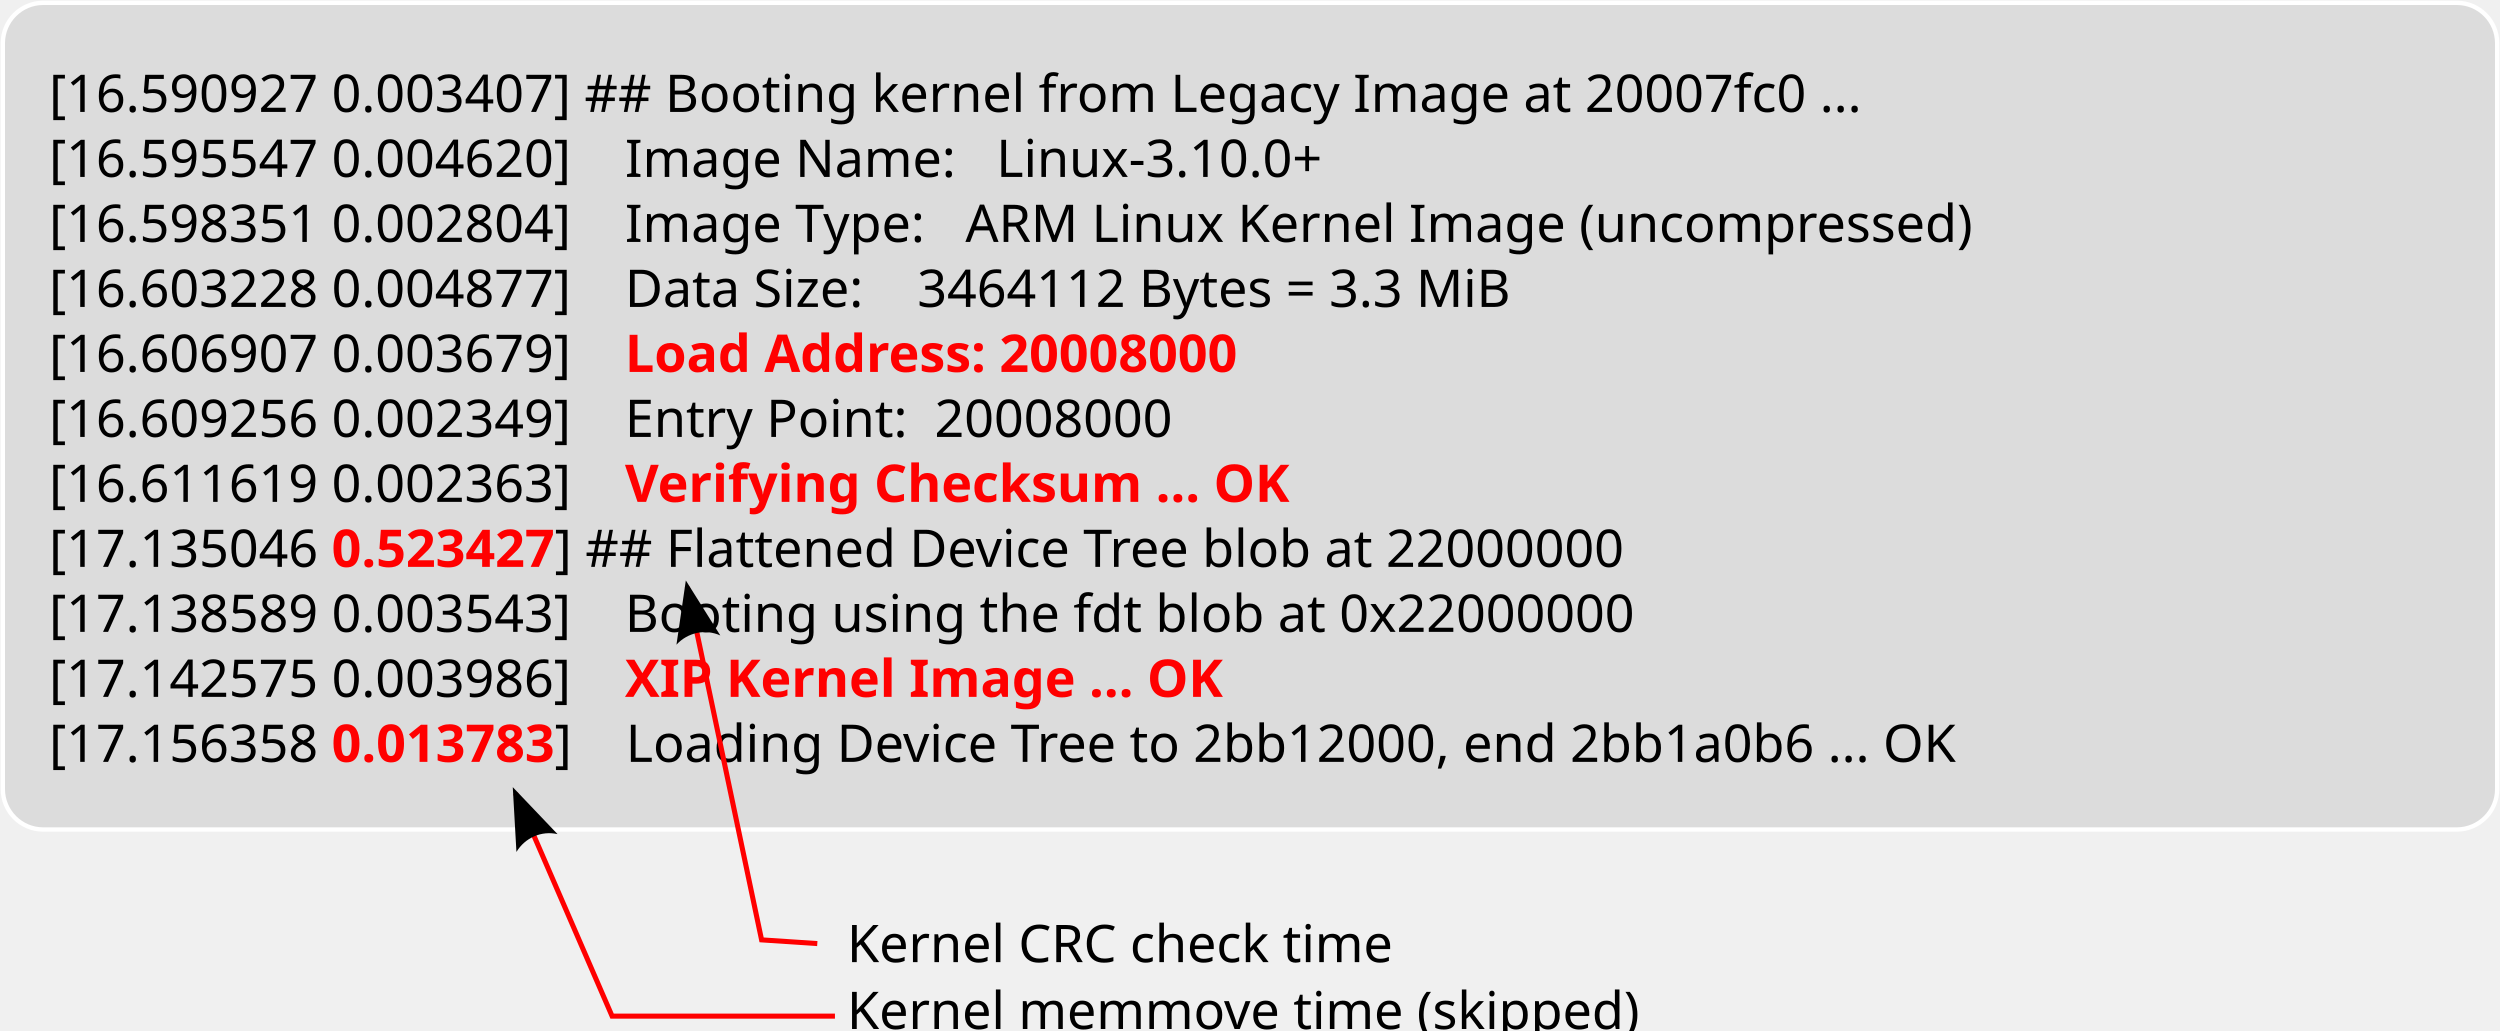
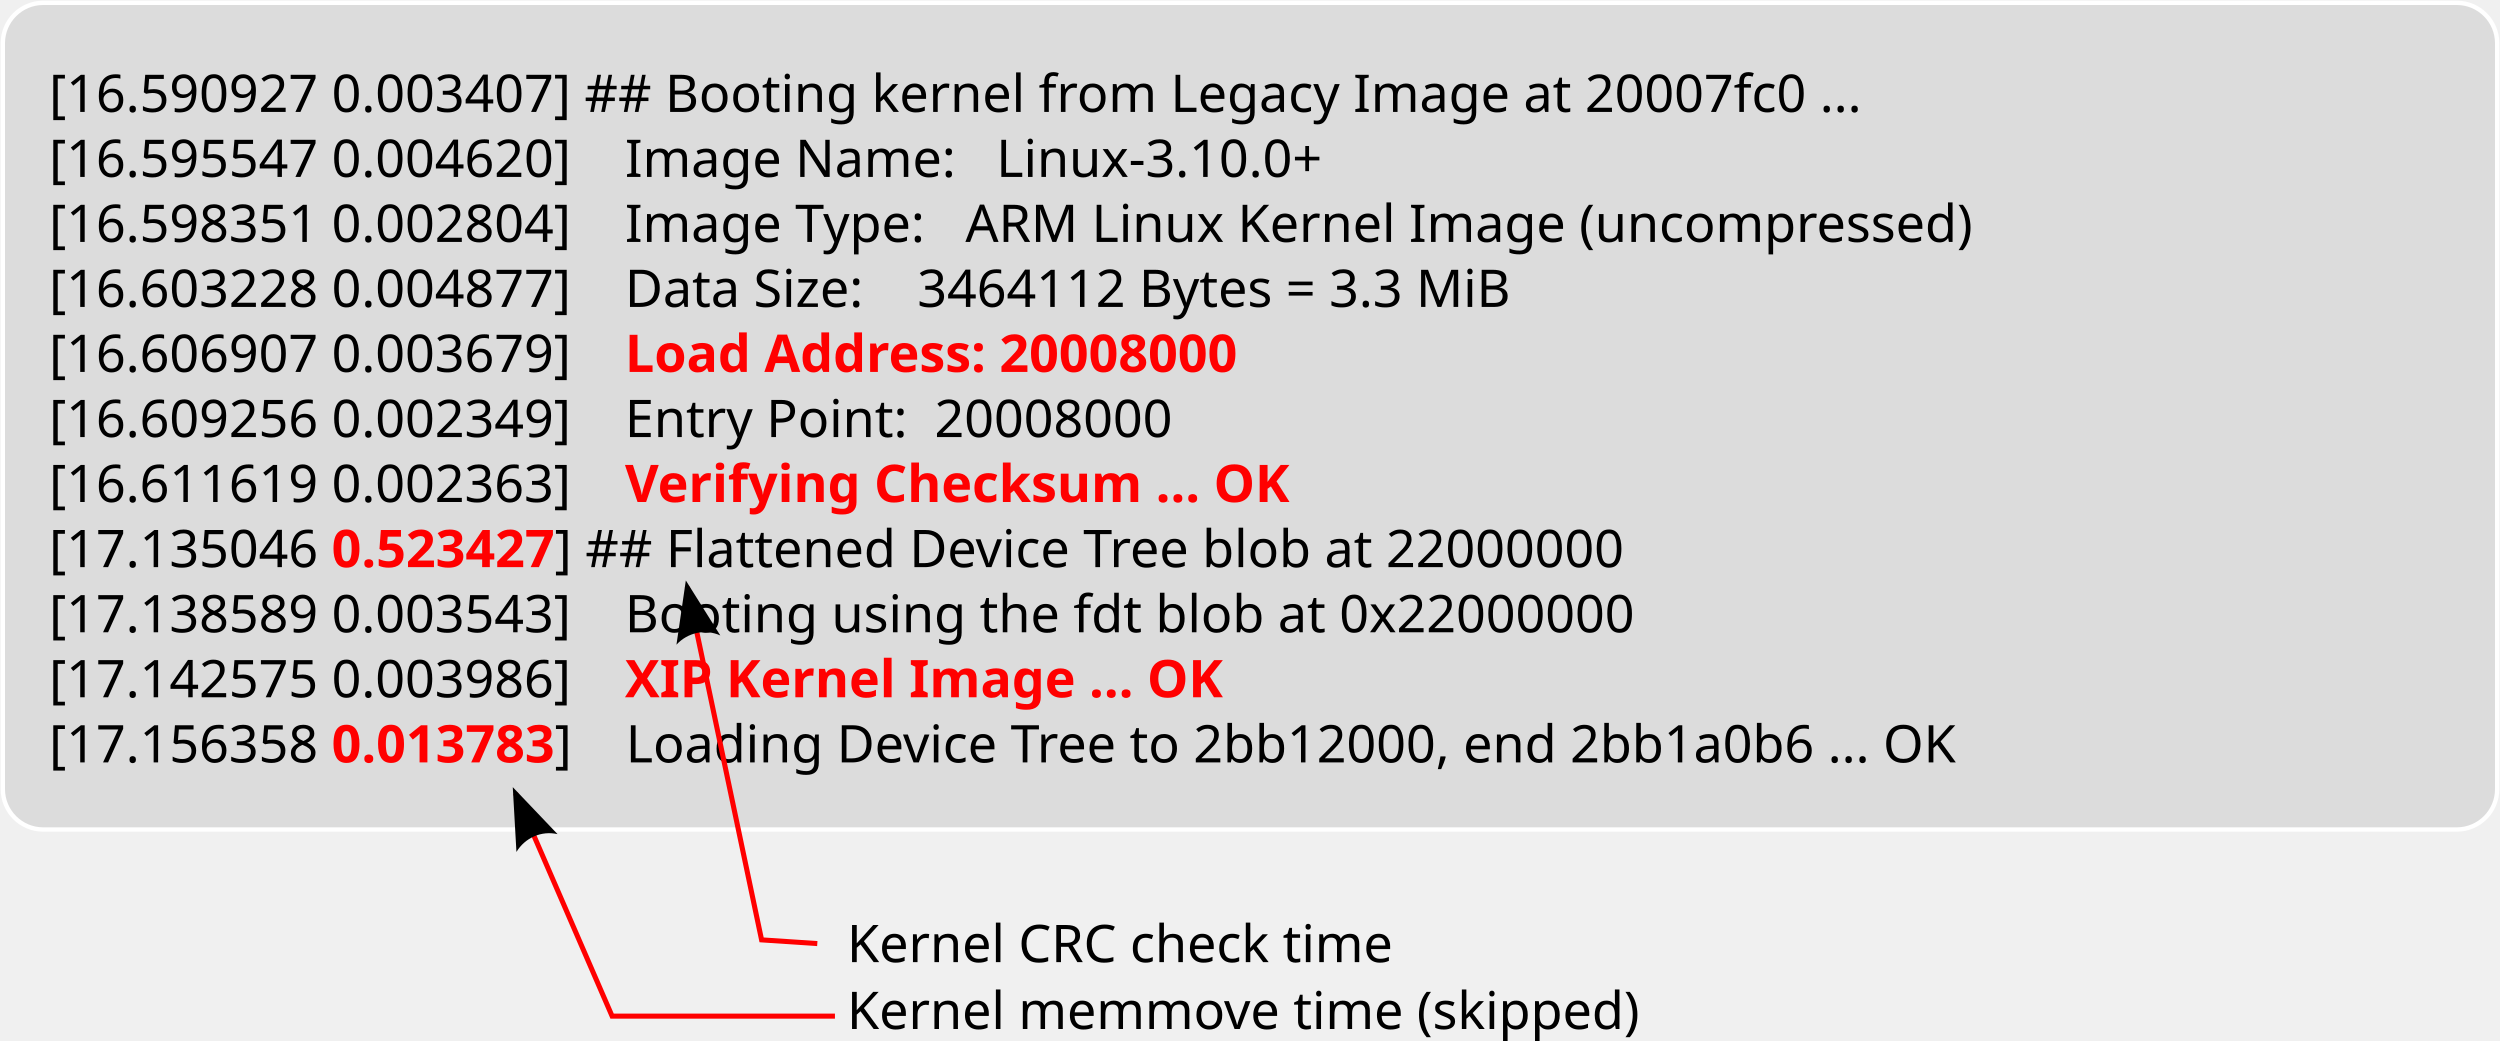
- <svg xmlns="http://www.w3.org/2000/svg" width="1923.143" height="792.638" id="svg2" version="1.1">
+ <svg xmlns="http://www.w3.org/2000/svg" width="1923.143" height="800.392" id="svg2" version="1.1">
  <defs id="defs4">
    <marker orient="auto" refY="0" refX="0" id="Arrow2Lend" style="overflow:visible">
      <path id="path4503" style="fill-rule:evenodd;stroke-width:0.625;stroke-linejoin:round" d="M 8.719,4.034 -2.207,0.016 8.719,-4.002 c -1.745,2.372 -1.735,5.617 -6e-7,8.035 z" transform="matrix(-1.1,0,0,-1.1,-1.1,0)" />
    </marker>
    <marker orient="auto" refY="0" refX="0" id="Arrow1Lstart" style="overflow:visible">
-       <path id="path4482" d="M 0,0 5,-5 -12.5,0 5,5 0,0 z" style="fill-rule:evenodd;stroke:#000000;stroke-width:1pt" transform="matrix(0.8,0,0,0.8,10,0)" />
+       <path id="path4482" d="M 0,0 5,-5 -12.5,0 5,5 Z" style="fill-rule:evenodd;stroke:#000000;stroke-width:1pt" transform="matrix(0.8,0,0,0.8,10,0)" />
    </marker>
    <marker orient="auto" refY="0" refX="0" id="Arrow1Lend" style="overflow:visible">
-       <path id="path4485" d="M 0,0 5,-5 -12.5,0 5,5 0,0 z" style="fill-rule:evenodd;stroke:#000000;stroke-width:1pt" transform="matrix(-0.8,0,0,-0.8,-10,0)" />
+       <path id="path4485" d="M 0,0 5,-5 -12.5,0 5,5 Z" style="fill-rule:evenodd;stroke:#000000;stroke-width:1pt" transform="matrix(-0.8,0,0,-0.8,-10,0)" />
    </marker>
    <marker orient="auto" refY="0" refX="0" id="Arrow2Lend-5" style="overflow:visible">
      <path id="path4503-6" style="fill-rule:evenodd;stroke-width:0.625;stroke-linejoin:round" d="M 8.719,4.034 -2.207,0.016 8.719,-4.002 c -1.745,2.372 -1.735,5.617 -6e-7,8.035 z" transform="matrix(-1.1,0,0,-1.1,-1.1,0)" />
    </marker>
  </defs>
  <g id="layer1" transform="translate(-50.78571,-231.9879)">
-     <rect style="fill:#dcdcdc;fill-opacity:1;fill-rule:evenodd;stroke:#ffffff;stroke-width:3.342;stroke-miterlimit:4;stroke-opacity:1;stroke-dasharray:none" id="rect3909" width="1918.801" height="635.944" x="52.957" y="234.159" ry="31.097" />
-     <text xml:space="preserve" style="font-size:40px;font-style:normal;font-weight:normal;line-height:125%;letter-spacing:0px;word-spacing:0px;fill:#000000;fill-opacity:1;stroke:none;font-family:Sans;-inkscape-font-specification:Sans" x="88.571" y="318.076" id="text2985">
-       <tspan x="88.571" y="318.076" id="tspan3027" style="font-size:40px;font-style:normal;font-variant:normal;font-weight:normal;font-stretch:normal;text-align:start;line-height:125%;writing-mode:lr-tb;text-anchor:start;font-family:Courier 10 Pitch;-inkscape-font-specification:Courier 10 Pitch">[16.590927 0.003407] ## Booting kernel from Legacy Image at 20007fc0 ...</tspan>
-       <tspan x="88.571" y="368.076" style="font-size:40px;font-style:normal;font-variant:normal;font-weight:normal;font-stretch:normal;text-align:start;line-height:125%;writing-mode:lr-tb;text-anchor:start;font-family:Courier 10 Pitch;-inkscape-font-specification:Courier 10 Pitch" id="tspan3087">[16.595547 0.004620]    Image Name:   Linux-3.10.0+</tspan>
-       <tspan x="88.571" y="418.076" style="font-size:40px;font-style:normal;font-variant:normal;font-weight:normal;font-stretch:normal;text-align:start;line-height:125%;writing-mode:lr-tb;text-anchor:start;font-family:Courier 10 Pitch;-inkscape-font-specification:Courier 10 Pitch" id="tspan3089">[16.598351 0.002804]    Image Type:   ARM Linux Kernel Image (uncompressed)</tspan>
-       <tspan x="88.571" y="468.076" style="font-size:40px;font-style:normal;font-variant:normal;font-weight:normal;font-stretch:normal;text-align:start;line-height:125%;writing-mode:lr-tb;text-anchor:start;font-family:Courier 10 Pitch;-inkscape-font-specification:Courier 10 Pitch" id="tspan3091">[16.603228 0.004877]    Data Size:    3464112 Bytes = 3.3 MiB</tspan>
-       <tspan x="88.571" y="518.076" style="font-size:40px;font-style:normal;font-variant:normal;font-weight:normal;font-stretch:normal;text-align:start;line-height:125%;writing-mode:lr-tb;text-anchor:start;font-family:Courier 10 Pitch;-inkscape-font-specification:Courier 10 Pitch" id="tspan3093">[16.606907 0.003679]    <tspan style="font-weight:bold;-inkscape-font-specification:Courier 10 Pitch Bold;fill:#ff0000" id="tspan3014">Load Address: 20008000</tspan>
+     <rect style="fill:#dcdcdc;fill-opacity:1;fill-rule:evenodd;stroke:#ffffff;stroke-width:3.342;stroke-miterlimit:4;stroke-dasharray:none;stroke-opacity:1" id="rect3909" width="1918.801" height="635.944" x="52.957" y="234.159" ry="31.097" />
+     <text xml:space="preserve" style="font-style:normal;font-weight:normal;line-height:0%;font-family:sans-serif;-inkscape-font-specification:Sans;letter-spacing:0px;word-spacing:0px;fill:#000000;fill-opacity:1;stroke:none" x="88.571" y="318.076" id="text2985">
+       <tspan x="88.571" y="318.076" id="tspan3027" style="font-style:normal;font-variant:normal;font-weight:normal;font-stretch:normal;font-size:40px;line-height:125%;font-family:'Courier 10 Pitch';-inkscape-font-specification:'Courier 10 Pitch';text-align:start;writing-mode:lr-tb;text-anchor:start">[16.590927 0.003407] ## Booting kernel from Legacy Image at 20007fc0 ...</tspan>
+       <tspan x="88.571" y="368.076" style="font-style:normal;font-variant:normal;font-weight:normal;font-stretch:normal;font-size:40px;line-height:125%;font-family:'Courier 10 Pitch';-inkscape-font-specification:'Courier 10 Pitch';text-align:start;writing-mode:lr-tb;text-anchor:start" id="tspan3087">[16.595547 0.004620]    Image Name:   Linux-3.10.0+</tspan>
+       <tspan x="88.571" y="418.076" style="font-style:normal;font-variant:normal;font-weight:normal;font-stretch:normal;font-size:40px;line-height:125%;font-family:'Courier 10 Pitch';-inkscape-font-specification:'Courier 10 Pitch';text-align:start;writing-mode:lr-tb;text-anchor:start" id="tspan3089">[16.598351 0.002804]    Image Type:   ARM Linux Kernel Image (uncompressed)</tspan>
+       <tspan x="88.571" y="468.076" style="font-style:normal;font-variant:normal;font-weight:normal;font-stretch:normal;font-size:40px;line-height:125%;font-family:'Courier 10 Pitch';-inkscape-font-specification:'Courier 10 Pitch';text-align:start;writing-mode:lr-tb;text-anchor:start" id="tspan3091">[16.603228 0.004877]    Data Size:    3464112 Bytes = 3.3 MiB</tspan>
+       <tspan x="88.571" y="518.076" style="font-style:normal;font-variant:normal;font-weight:normal;font-stretch:normal;font-size:40px;line-height:125%;font-family:'Courier 10 Pitch';-inkscape-font-specification:'Courier 10 Pitch';text-align:start;writing-mode:lr-tb;text-anchor:start" id="tspan3093">[16.606907 0.003679]    <tspan style="font-weight:bold;-inkscape-font-specification:'Courier 10 Pitch Bold';fill:#ff0000" id="tspan3014">Load Address: 20008000</tspan>
      </tspan>
-       <tspan x="88.571" y="568.076" style="font-size:40px;font-style:normal;font-variant:normal;font-weight:normal;font-stretch:normal;text-align:start;line-height:125%;writing-mode:lr-tb;text-anchor:start;font-family:Courier 10 Pitch;-inkscape-font-specification:Courier 10 Pitch" id="tspan3095">[16.609256 0.002349]    Entry Point:  20008000</tspan>
-       <tspan x="88.571" y="618.076" style="font-size:40px;font-style:normal;font-variant:normal;font-weight:normal;font-stretch:normal;text-align:start;line-height:125%;writing-mode:lr-tb;text-anchor:start;font-family:Courier 10 Pitch;-inkscape-font-specification:Courier 10 Pitch" id="tspan3097">[16.611619 0.002363]    <tspan style="font-weight:bold;-inkscape-font-specification:Courier 10 Pitch Bold;fill:#ff0000" id="tspan3111">Verifying Checksum ... OK</tspan>
+       <tspan x="88.571" y="568.179" style="font-style:normal;font-variant:normal;font-weight:normal;font-stretch:normal;font-size:40px;line-height:125%;font-family:'Courier 10 Pitch';-inkscape-font-specification:'Courier 10 Pitch';text-align:start;writing-mode:lr-tb;text-anchor:start" id="tspan3095">[16.609256 0.002349]    Entry Point:  20008000</tspan>
+       <tspan x="88.571" y="618.179" style="font-style:normal;font-variant:normal;font-weight:normal;font-stretch:normal;font-size:40px;line-height:125%;font-family:'Courier 10 Pitch';-inkscape-font-specification:'Courier 10 Pitch';text-align:start;writing-mode:lr-tb;text-anchor:start" id="tspan3097">[16.611619 0.002363]    <tspan style="font-weight:bold;-inkscape-font-specification:'Courier 10 Pitch Bold';fill:#ff0000" id="tspan3111">Verifying Checksum ... OK</tspan>
      </tspan>
-       <tspan x="88.571" y="668.076" style="font-size:40px;font-style:normal;font-variant:normal;font-weight:normal;font-stretch:normal;text-align:start;line-height:125%;writing-mode:lr-tb;text-anchor:start;font-family:Courier 10 Pitch;-inkscape-font-specification:Courier 10 Pitch" id="tspan3099">[17.135046 <tspan style="font-weight:bold;-inkscape-font-specification:Courier 10 Pitch Bold;fill:#ff0000" id="tspan3126">0.523427</tspan>] ## Flattened Device Tree blob at 22000000</tspan>
-       <tspan x="88.571" y="718.076" style="font-size:40px;font-style:normal;font-variant:normal;font-weight:normal;font-stretch:normal;text-align:start;line-height:125%;writing-mode:lr-tb;text-anchor:start;font-family:Courier 10 Pitch;-inkscape-font-specification:Courier 10 Pitch" id="tspan3101">[17.138589 0.003543]    Booting using the fdt blob at 0x22000000</tspan>
-       <tspan x="88.571" y="768.076" style="font-size:40px;font-style:normal;font-variant:normal;font-weight:normal;font-stretch:normal;text-align:start;line-height:125%;writing-mode:lr-tb;text-anchor:start;font-family:Courier 10 Pitch;-inkscape-font-specification:Courier 10 Pitch" id="tspan3103">[17.142575 0.003986]    <tspan style="font-weight:bold;-inkscape-font-specification:Courier 10 Pitch Bold;fill:#ff0000" id="tspan3109">XIP Kernel Image ... OK</tspan>
+       <tspan x="88.571" y="668.281" style="font-style:normal;font-variant:normal;font-weight:normal;font-stretch:normal;font-size:40px;line-height:125%;font-family:'Courier 10 Pitch';-inkscape-font-specification:'Courier 10 Pitch';text-align:start;writing-mode:lr-tb;text-anchor:start" id="tspan3099">[17.135046 <tspan style="font-weight:bold;-inkscape-font-specification:'Courier 10 Pitch Bold';fill:#ff0000" id="tspan3126">0.523427</tspan>] ## Flattened Device Tree blob at 22000000</tspan>
+       <tspan x="88.571" y="718.383" style="font-style:normal;font-variant:normal;font-weight:normal;font-stretch:normal;font-size:40px;line-height:125%;font-family:'Courier 10 Pitch';-inkscape-font-specification:'Courier 10 Pitch';text-align:start;writing-mode:lr-tb;text-anchor:start" id="tspan3101">[17.138589 0.003543]    Booting using the fdt blob at 0x22000000</tspan>
+       <tspan x="88.571" y="768.383" style="font-style:normal;font-variant:normal;font-weight:normal;font-stretch:normal;font-size:40px;line-height:125%;font-family:'Courier 10 Pitch';-inkscape-font-specification:'Courier 10 Pitch';text-align:start;writing-mode:lr-tb;text-anchor:start" id="tspan3103">[17.142575 0.003986]    <tspan style="font-weight:bold;-inkscape-font-specification:'Courier 10 Pitch Bold';fill:#ff0000" id="tspan3109">XIP Kernel Image ... OK</tspan>
      </tspan>
-       <tspan x="88.571" y="818.076" style="font-size:40px;font-style:normal;font-variant:normal;font-weight:normal;font-stretch:normal;text-align:start;line-height:125%;writing-mode:lr-tb;text-anchor:start;font-family:Courier 10 Pitch;-inkscape-font-specification:Courier 10 Pitch" id="tspan3105">[17.156358 <tspan style="font-weight:bold;-inkscape-font-specification:Courier 10 Pitch Bold;fill:#ff0000" id="tspan3130">0.013783</tspan>]    Loading Device Tree to 2bb12000, end 2bb1a0b6 ... OK</tspan>
-       <tspan x="88.571" y="868.076" style="font-size:40px;font-style:normal;font-variant:normal;font-weight:normal;font-stretch:normal;text-align:start;line-height:125%;writing-mode:lr-tb;text-anchor:start;font-family:Courier 10 Pitch;-inkscape-font-specification:Courier 10 Pitch" id="tspan3107" />
+       <tspan x="88.571" y="818.485" style="font-style:normal;font-variant:normal;font-weight:normal;font-stretch:normal;font-size:40px;line-height:125%;font-family:'Courier 10 Pitch';-inkscape-font-specification:'Courier 10 Pitch';text-align:start;writing-mode:lr-tb;text-anchor:start" id="tspan3105">[17.156358 <tspan style="font-weight:bold;-inkscape-font-specification:'Courier 10 Pitch Bold';fill:#ff0000" id="tspan3130">0.013783</tspan>]    Loading Device Tree to 2bb12000, end 2bb1a0b6 ... OK</tspan>
+       <tspan x="88.571" y="868.587" style="font-style:normal;font-variant:normal;font-weight:normal;font-stretch:normal;font-size:40px;line-height:125%;font-family:'Courier 10 Pitch';-inkscape-font-specification:'Courier 10 Pitch';text-align:start;writing-mode:lr-tb;text-anchor:start" id="tspan3107"> </tspan>
    </text>
-     <text xml:space="preserve" style="font-size:40px;font-style:normal;font-weight:normal;line-height:125%;letter-spacing:0px;word-spacing:0px;fill:#000000;fill-opacity:1;stroke:none;font-family:Sans;-inkscape-font-specification:Sans" x="614.286" y="681.434" id="text4443" transform="translate(88.07143,290.6965)">
-       <tspan id="tspan4445" x="614.286" y="681.434">Kernel CRC check time</tspan>
+     <text xml:space="preserve" style="font-style:normal;font-weight:normal;line-height:0%;font-family:sans-serif;-inkscape-font-specification:Sans;letter-spacing:0px;word-spacing:0px;fill:#000000;fill-opacity:1;stroke:none" x="614.286" y="681.434" id="text4443" transform="translate(88.07143,290.6965)">
+       <tspan id="tspan4445" x="614.286" y="681.434" style="font-size:40px;line-height:1.25;font-family:sans-serif">Kernel CRC check time</tspan>
    </text>
-     <text xml:space="preserve" style="font-size:40px;font-style:normal;font-weight:normal;line-height:125%;letter-spacing:0px;word-spacing:0px;fill:#000000;fill-opacity:1;stroke:none;font-family:Sans;-inkscape-font-specification:Sans" x="702.357" y="1023.559" id="text4447">
-       <tspan id="tspan4449" x="702.357" y="1023.559">Kernel <tspan style="-inkscape-font-specification:Courier 10 Pitch;font-family:Courier 10 Pitch;font-weight:normal;font-style:normal;font-stretch:normal;font-variant:normal" id="tspan3015">memmove</tspan> time (skipped)</tspan>
+     <text xml:space="preserve" style="font-style:normal;font-weight:normal;line-height:0%;font-family:sans-serif;-inkscape-font-specification:Sans;letter-spacing:0px;word-spacing:0px;fill:#000000;fill-opacity:1;stroke:none" x="702.357" y="1023.559" id="text4447">
+       <tspan id="tspan4449" x="702.357" y="1023.559" style="font-size:40px;line-height:1.25;font-family:sans-serif">Kernel <tspan style="font-style:normal;font-variant:normal;font-weight:normal;font-stretch:normal;font-family:'Courier 10 Pitch';-inkscape-font-specification:'Courier 10 Pitch'" id="tspan3015">memmove</tspan> time (skipped)</tspan>
    </text>
-     <path style="fill:none;stroke:#ff0000;stroke-width:3.9;stroke-linecap:butt;stroke-linejoin:miter;stroke-miterlimit:4;stroke-opacity:1;stroke-dasharray:none;marker-end:url(#Arrow2Lend)" d="M 679.5,957.845 636.643,954.988 579.5,683.559" id="path4476" />
-     <path style="fill:none;stroke:#ff0000;stroke-width:3.9;stroke-linecap:butt;stroke-linejoin:miter;stroke-miterlimit:4;stroke-opacity:1;stroke-dasharray:none;marker-end:url(#Arrow2Lend)" d="m 693.073,1013.653 -171.429,0 -74.286,-171.429" id="path4476-2" />
+     <path style="fill:none;stroke:#ff0000;stroke-width:3.9;stroke-linecap:butt;stroke-linejoin:miter;stroke-miterlimit:4;stroke-dasharray:none;stroke-opacity:1;marker-end:url(#Arrow2Lend)" d="M 679.5,957.845 636.643,954.988 579.5,683.559" id="path4476" />
+     <path style="fill:none;stroke:#ff0000;stroke-width:3.9;stroke-linecap:butt;stroke-linejoin:miter;stroke-miterlimit:4;stroke-dasharray:none;stroke-opacity:1;marker-end:url(#Arrow2Lend)" d="M 693.073,1013.653 H 521.645 L 447.359,842.225" id="path4476-2" />
  </g>
</svg>
